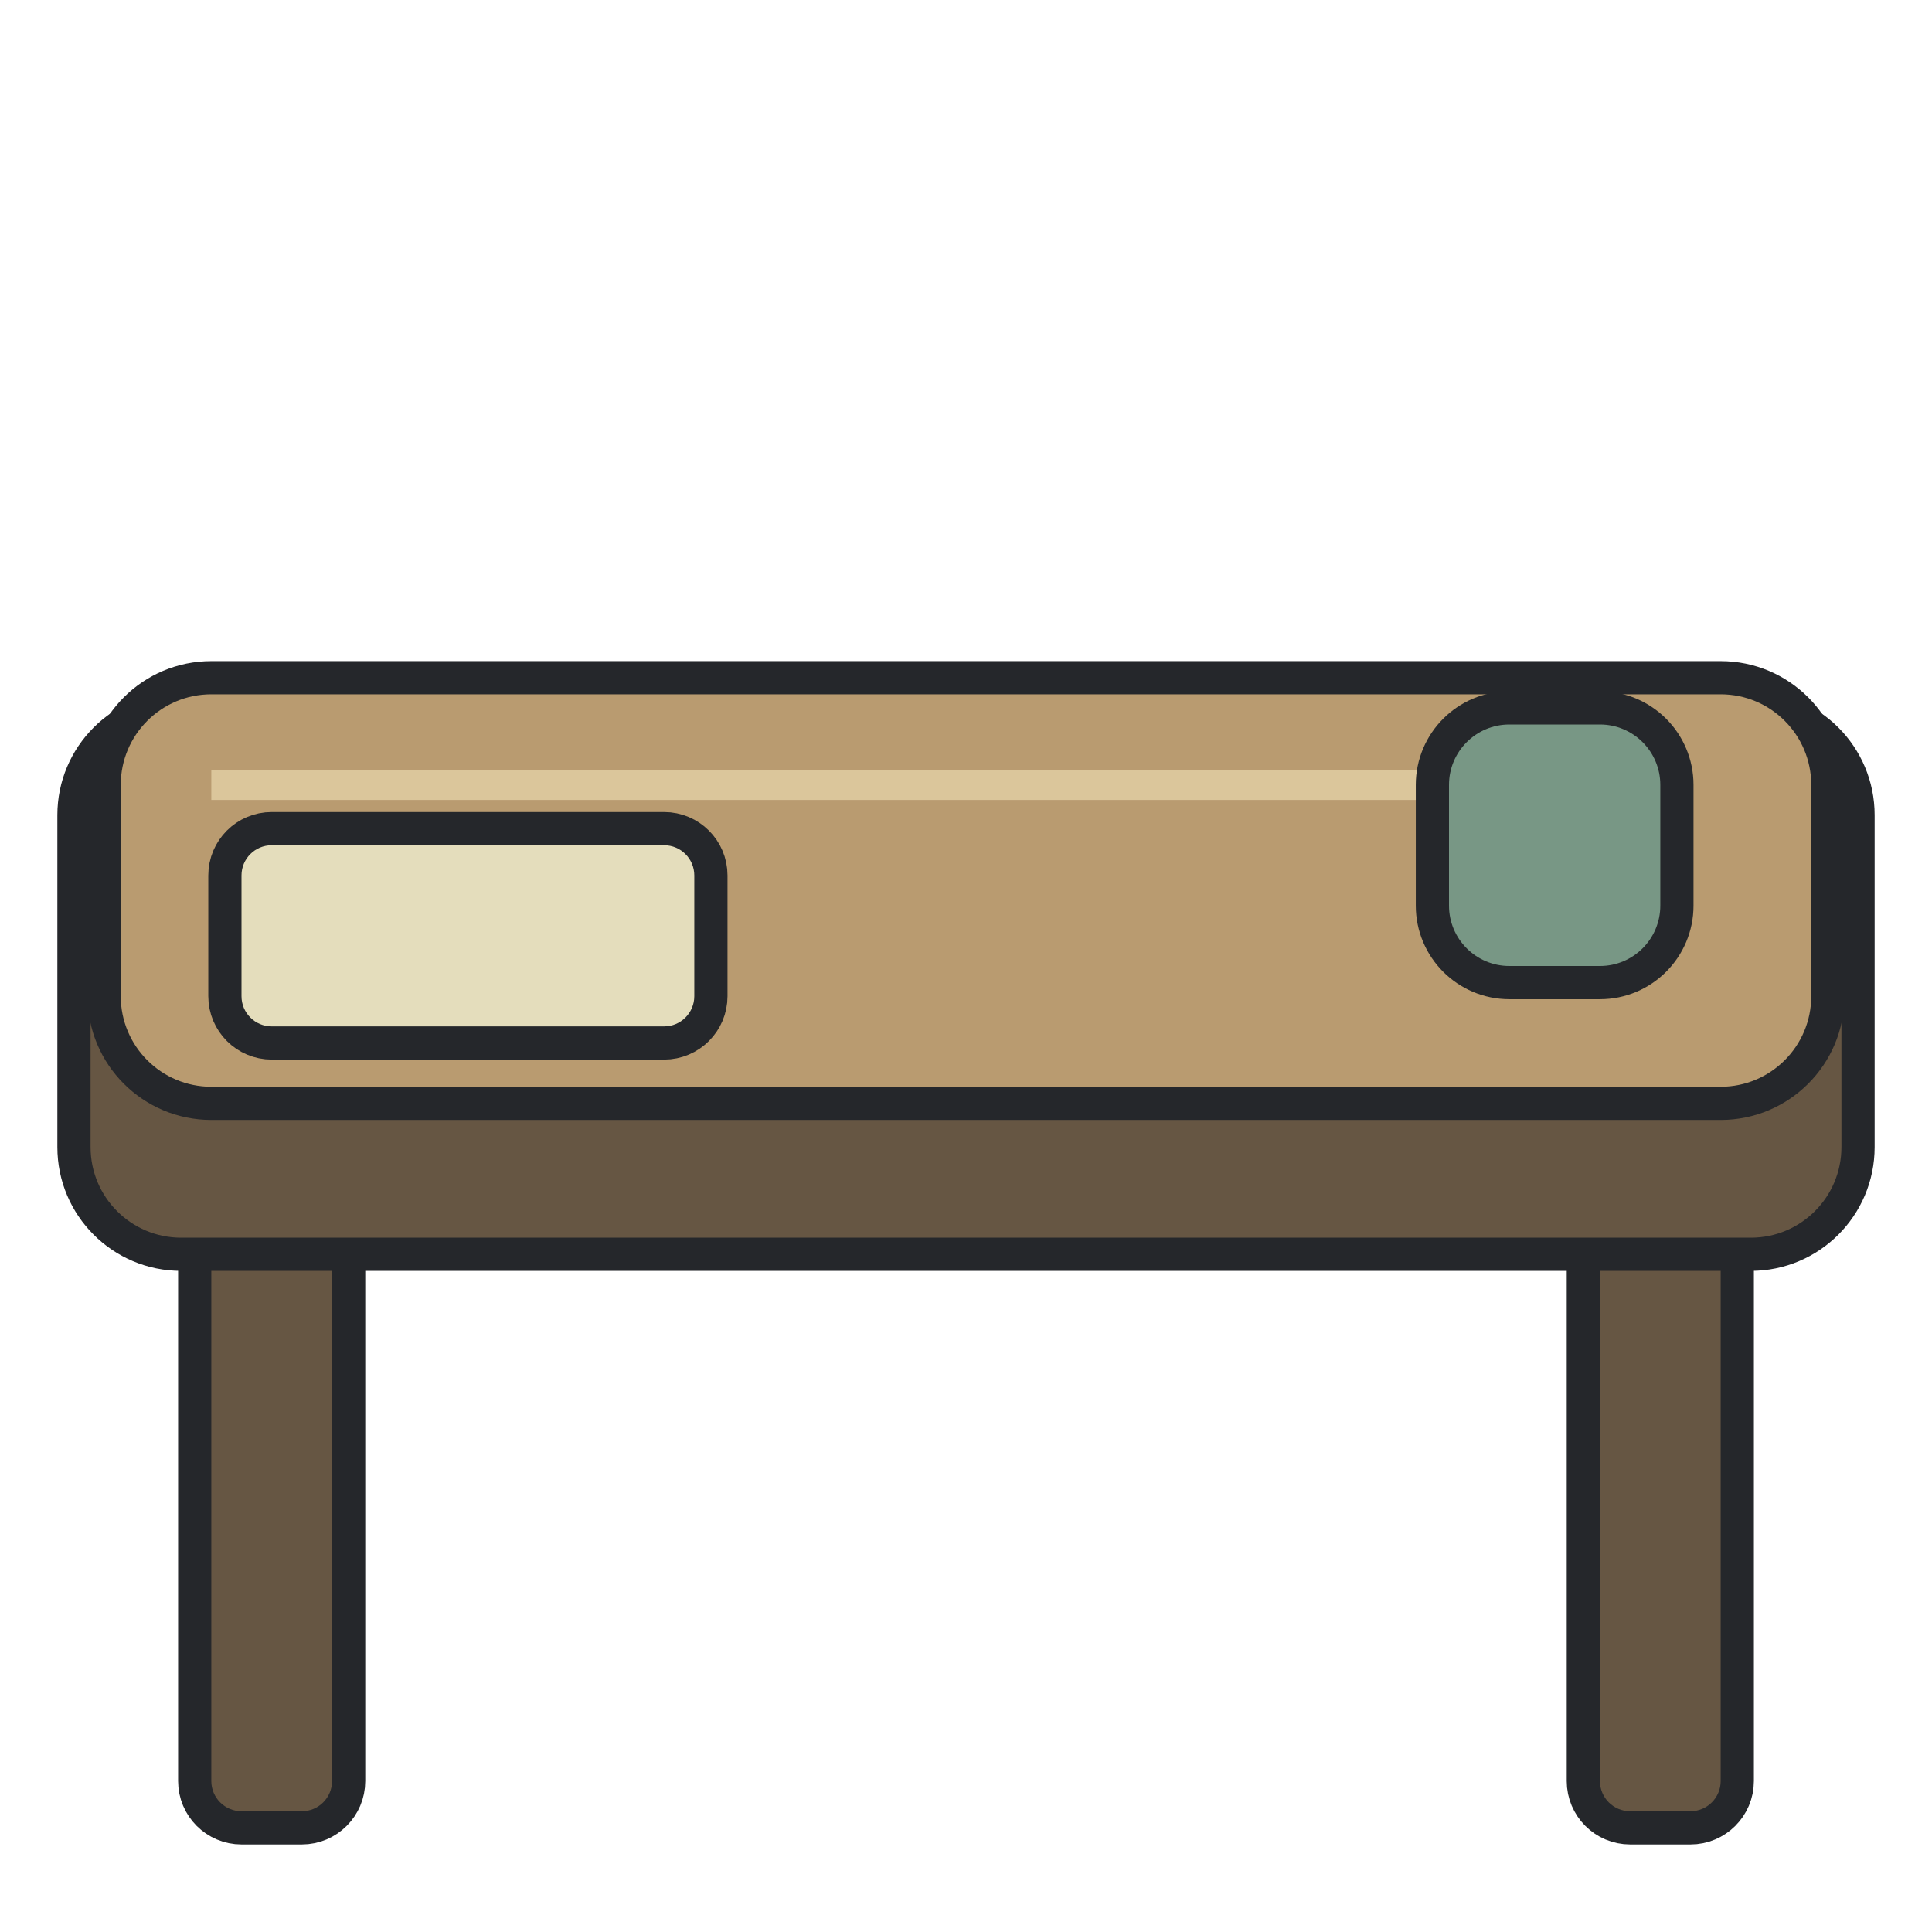
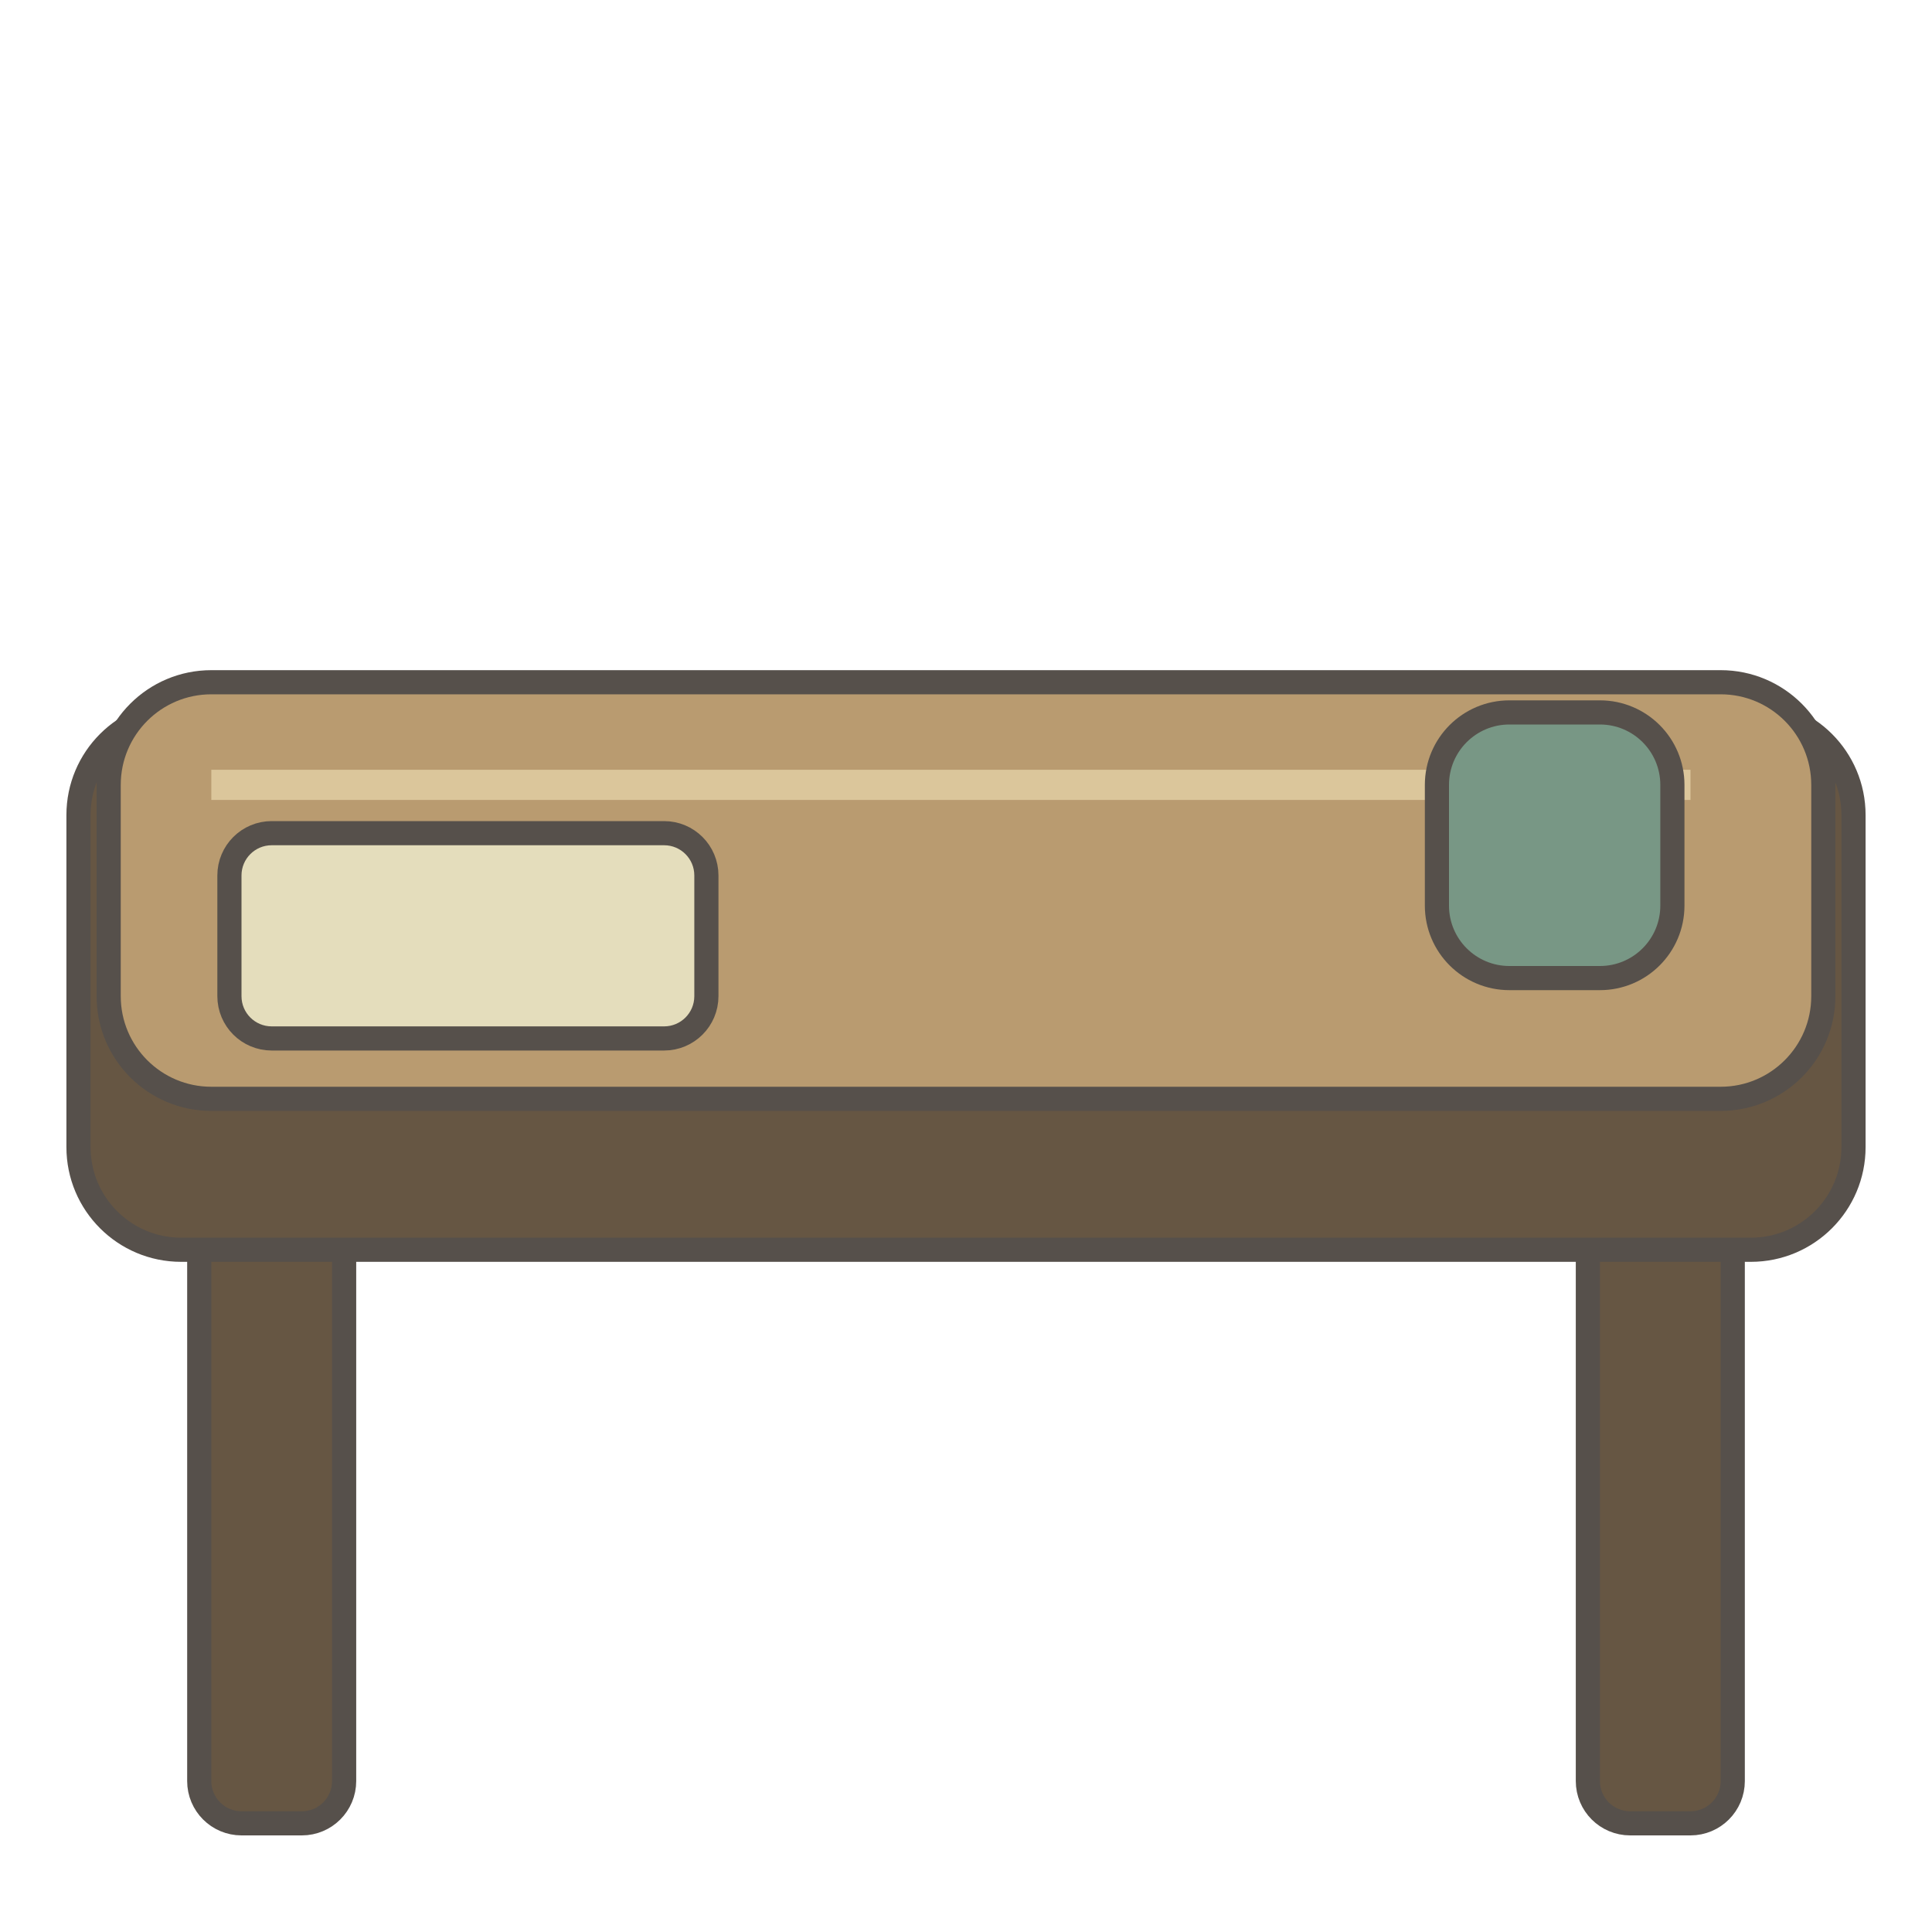
<svg xmlns="http://www.w3.org/2000/svg" width="64" height="64" viewBox="0 0 64 64">
-   <g stroke="#25272b" stroke-width="2.2" stroke-linejoin="round" paint-order="stroke fill">
+   <g stroke="#56504b" stroke-width="1.6" stroke-linejoin="round" paint-order="stroke fill">
    <rect x="7" y="35" width="4" height="25" rx="1" fill="#665643" />
    <rect x="53" y="35" width="4" height="25" rx="1" fill="#665643" />
    <rect x="3" y="24" width="58" height="17" rx="3" fill="#665643" />
    <rect x="4" y="23" width="56" height="13" rx="3" fill="#b99b70" />
    <path d="M7 26L56 26" stroke="#dbc69b" stroke-width="1" />
    <rect x="8" y="28" width="15" height="6" rx="1" fill="#e4ddbc" />
    <rect x="48" y="24" width="7" height="8" rx="2" fill="#789785" />
  </g>
</svg>
